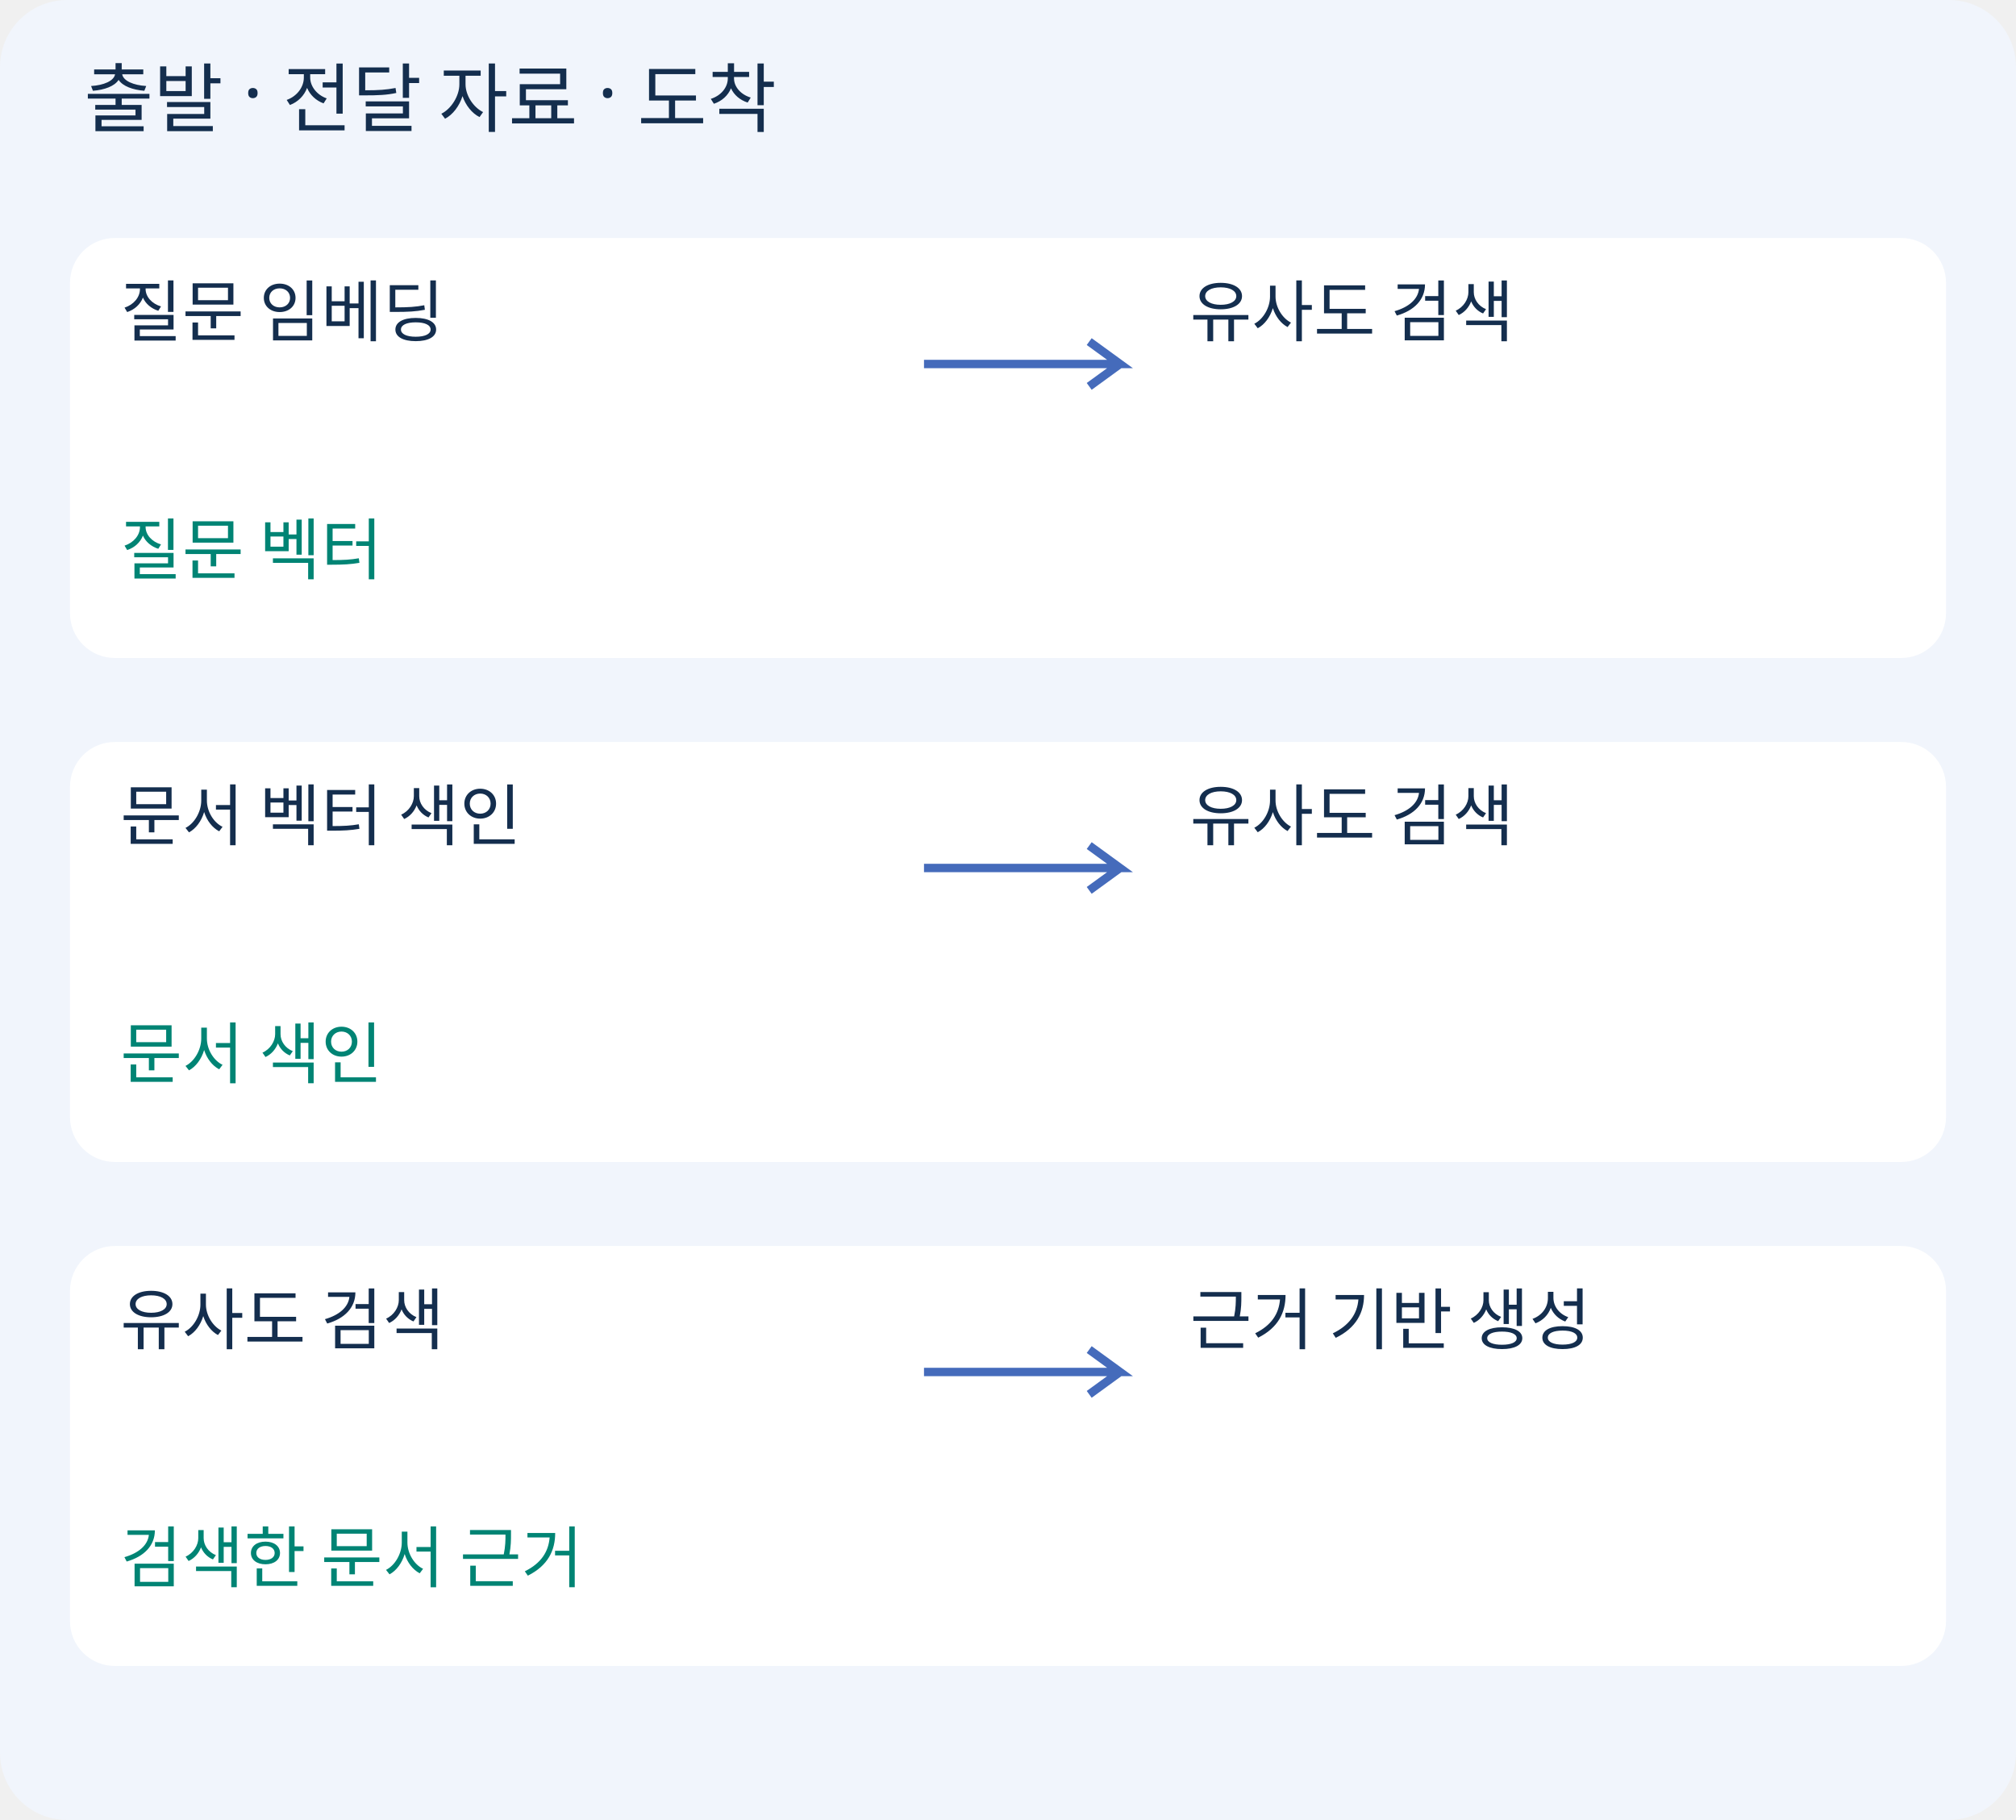
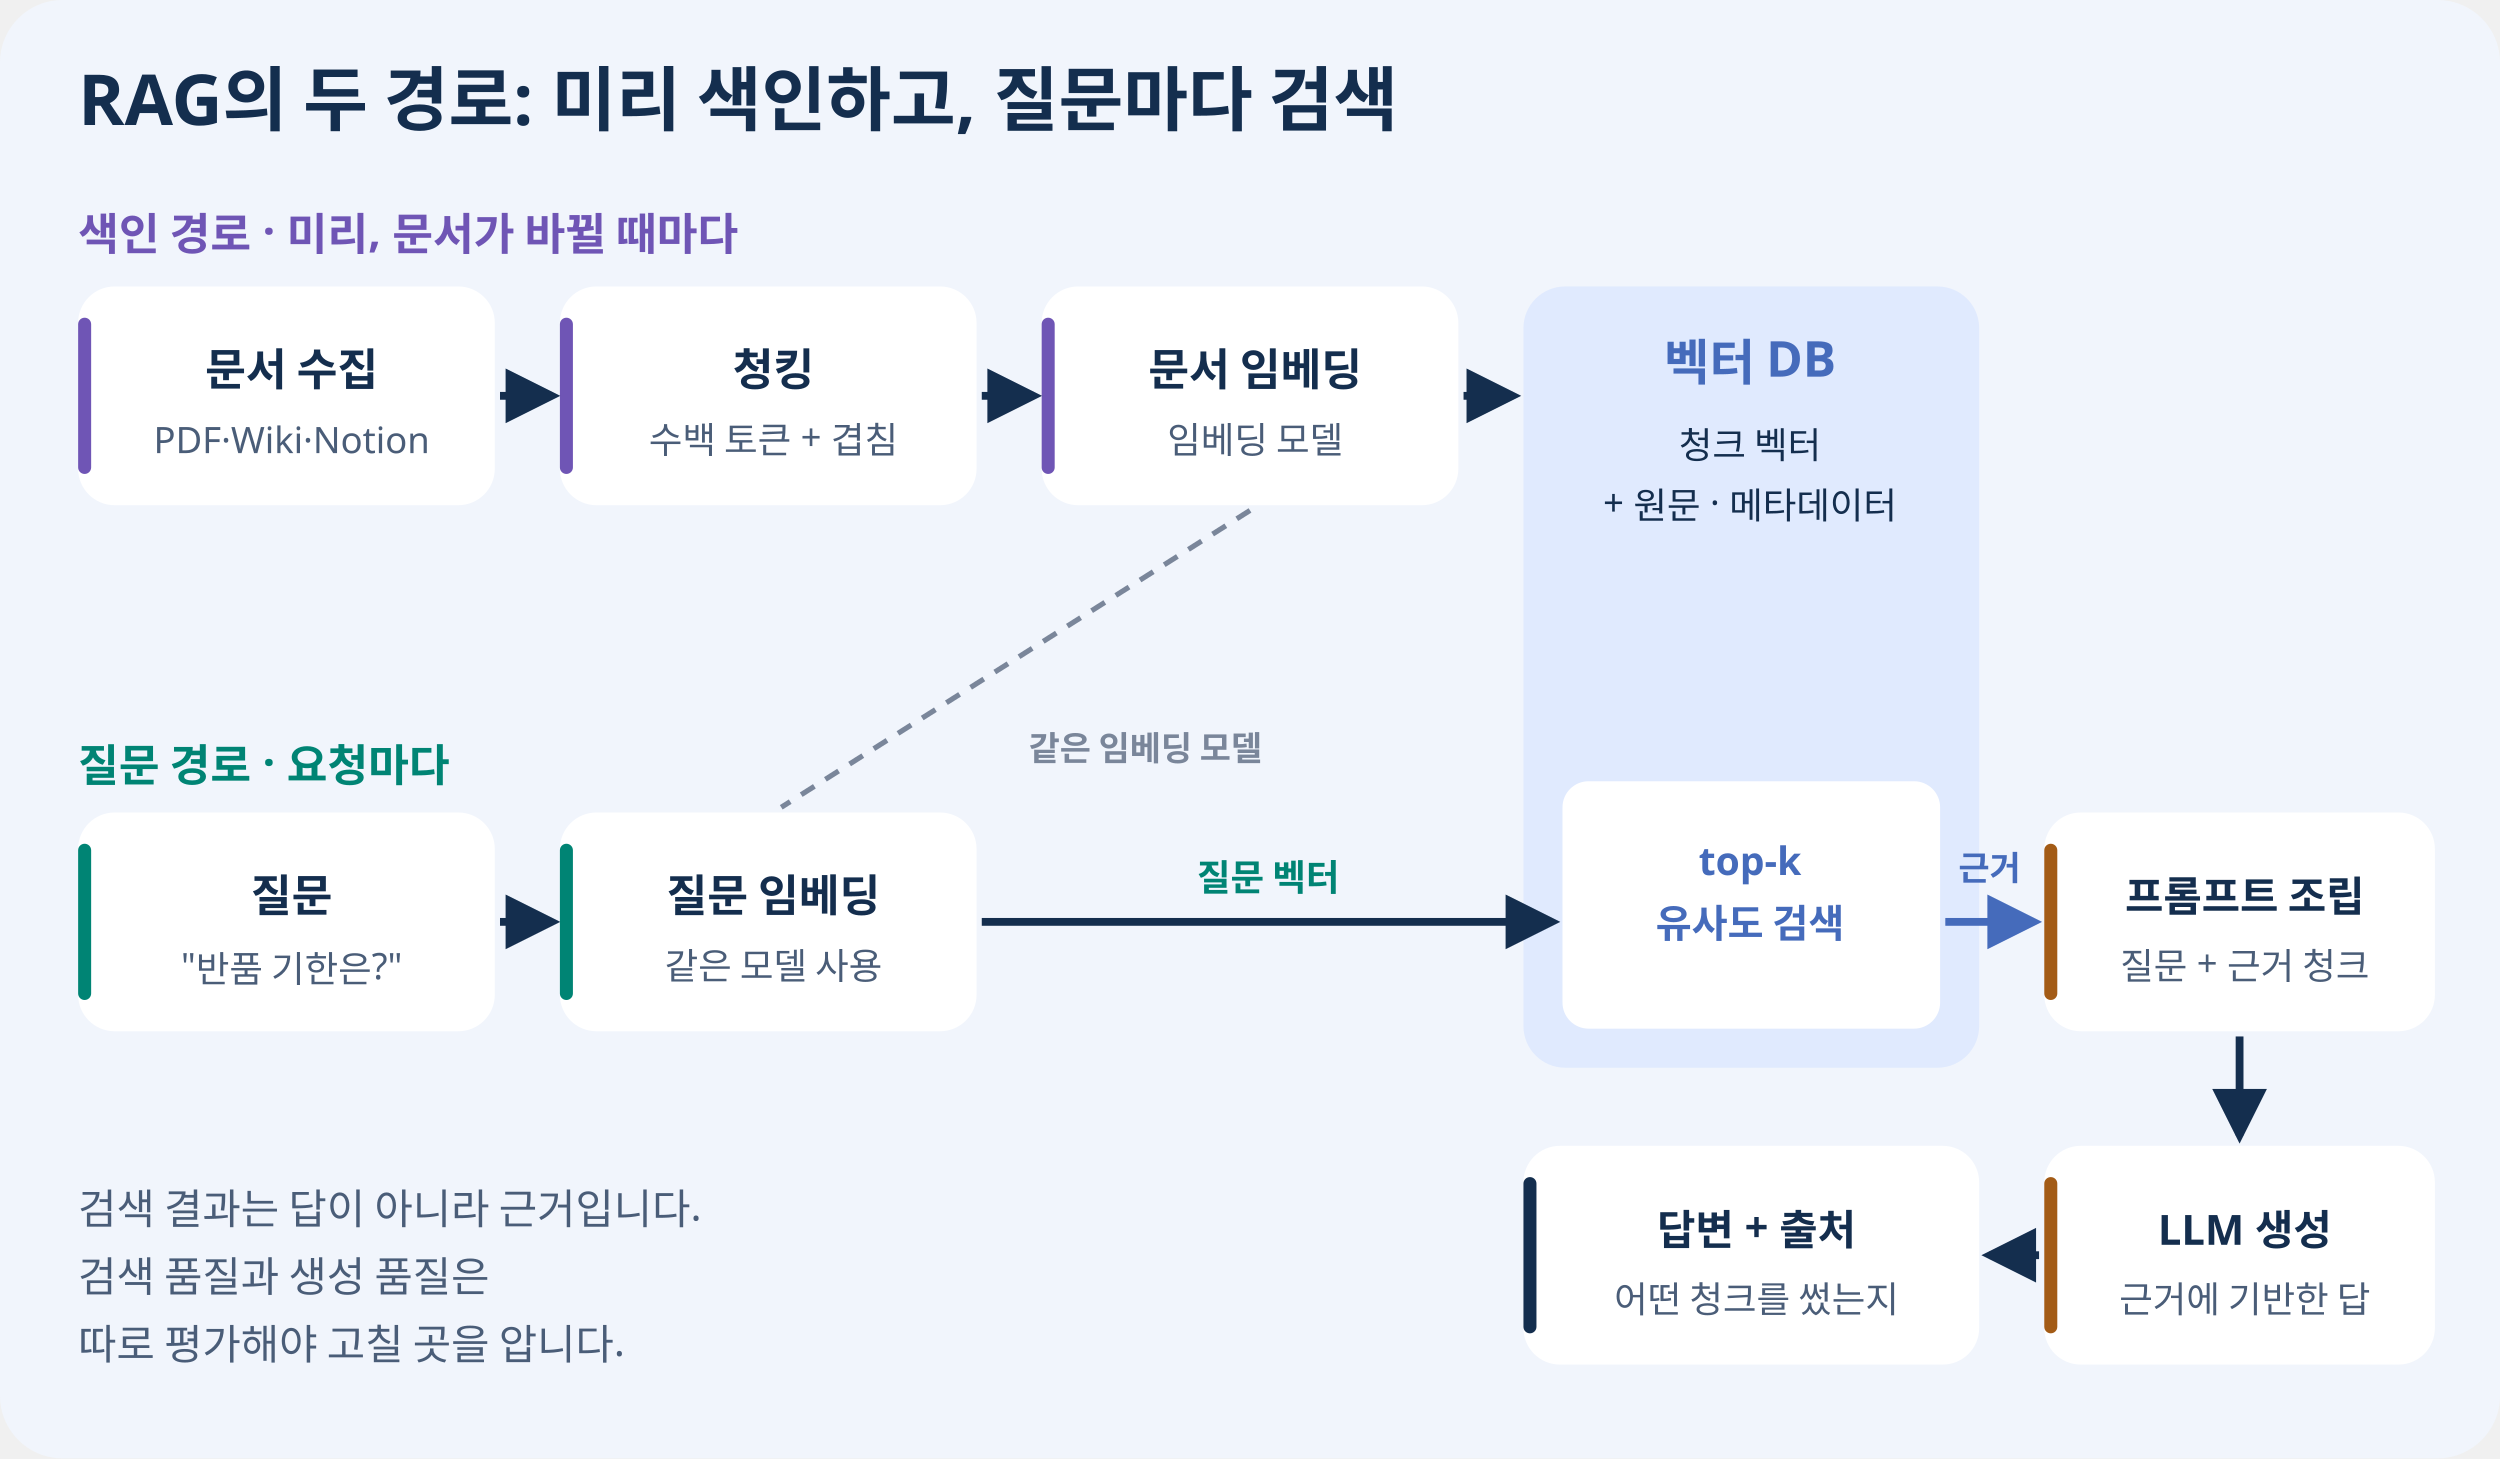
- <svg xmlns="http://www.w3.org/2000/svg" width="720" height="650" viewBox="0 0 720 650" role="img" aria-labelledby="title">
+ <svg xmlns="http://www.w3.org/2000/svg" width="960" height="560" viewBox="0 0 960 560" role="img" aria-labelledby="title">
+   <defs>
+     <marker id="a-navy" viewBox="0 0 10 10" refX="8.5" refY="5" markerWidth="7" markerHeight="7" orient="auto-start-reverse">
+       <path d="M0 0L10 5L0 10z" fill="#142e4e" />
+     </marker>
+     <marker id="a-blue" viewBox="0 0 10 10" refX="8.5" refY="5" markerWidth="7" markerHeight="7" orient="auto-start-reverse">
+       <path d="M0 0L10 5L0 10z" fill="#456bbb" />
+     </marker>
+     <marker id="a-green" viewBox="0 0 10 10" refX="8.5" refY="5" markerWidth="7" markerHeight="7" orient="auto-start-reverse">
+       <path d="M0 0L10 5L0 10z" fill="#008474" />
+     </marker>
+     <marker id="a-orange" viewBox="0 0 10 10" refX="8.5" refY="5" markerWidth="7" markerHeight="7" orient="auto-start-reverse">
+       <path d="M0 0L10 5L0 10z" fill="#a35b16" />
+     </marker>
+     <marker id="a-red" viewBox="0 0 10 10" refX="8.5" refY="5" markerWidth="7" markerHeight="7" orient="auto-start-reverse">
+       <path d="M0 0L10 5L0 10z" fill="#b3261e" />
+     </marker>
+     <marker id="a-gray" viewBox="0 0 10 10" refX="8.5" refY="5" markerWidth="7" markerHeight="7" orient="auto-start-reverse">
+       <path d="M0 0L10 5L0 10z" fill="#7a869a" />
+     </marker>
+     <marker id="a-purple" viewBox="0 0 10 10" refX="8.5" refY="5" markerWidth="7" markerHeight="7" orient="auto-start-reverse">
+       <path d="M0 0L10 5L0 10z" fill="#6f55b5" />
+     </marker>
+   </defs>
  <rect width="100%" height="100%" rx="24" fill="#f1f5fc" />
  <g font-family="system-ui, sans-serif">
-     <text x="30" y="45" font-size="27" fill="#142e4e">출발 · 전달 자료 · 도착</text>
-     <rect x="25" y="85" width="670" height="150" rx="16" fill="white" />
-     <text x="43" y="120" font-size="24" fill="#142e4e">질문 임베딩</text>
-     <text x="425" y="120" font-size="24" fill="#142e4e">유사도 검색</text>
-     <path d="M330 130H400L389 122M400 130L389 138" fill="none" stroke="#456bbb" stroke-width="3" />
-     <text x="43" y="205" font-size="24" fill="#008474">질문 벡터</text>
-     <rect x="25" y="265" width="670" height="150" rx="16" fill="white" />
-     <text x="43" y="300" font-size="24" fill="#142e4e">문서 벡터 색인</text>
-     <text x="425" y="300" font-size="24" fill="#142e4e">유사도 검색</text>
-     <path d="M330 310H400L389 302M400 310L389 318" fill="none" stroke="#456bbb" stroke-width="3" />
-     <text x="43" y="385" font-size="24" fill="#008474">문서 색인</text>
-     <rect x="25" y="445" width="670" height="150" rx="16" fill="white" />
-     <text x="43" y="480" font-size="24" fill="#142e4e">유사도 검색</text>
-     <text x="425" y="480" font-size="24" fill="#142e4e">근거 기반 생성</text>
-     <path d="M330 490H400L389 482M400 490L389 498" fill="none" stroke="#456bbb" stroke-width="3" />
-     <text x="43" y="565" font-size="24" fill="#008474">검색한 문서 근거</text>
+     <text x="30" y="48" font-size="27" fill="#142e4e" font-weight="700">RAG의 두 경로: 미리 색인하고, 질문마다 검색</text>
+     <text x="30" y="96" font-size="17" fill="#6f55b5" font-weight="700" text-anchor="start">색인 경로 · 미리, 문서가 바뀔 때마다</text>
+     <rect x="30" y="110" width="160" height="84" rx="14" fill="white" />
+     <rect x="30" y="122" width="5" height="60" rx="2.5" fill="#6f55b5" />
+     <text x="112.0" y="148.0" font-size="17" fill="#142e4e" font-weight="700" text-anchor="middle">문서 수집</text>
+     <text x="112.0" y="174.0" font-size="14" fill="#4a5d78" font-weight="400" text-anchor="middle">PDF·Wiki·Notion</text>
+     <rect x="215" y="110" width="160" height="84" rx="14" fill="white" />
+     <rect x="215" y="122" width="5" height="60" rx="2.5" fill="#6f55b5" />
+     <text x="297.0" y="148.0" font-size="17" fill="#142e4e" font-weight="700" text-anchor="middle">청킹</text>
+     <text x="297.0" y="174.0" font-size="14" fill="#4a5d78" font-weight="400" text-anchor="middle">수백 토큰 + 겹침</text>
+     <rect x="400" y="110" width="160" height="84" rx="14" fill="white" />
+     <rect x="400" y="122" width="5" height="60" rx="2.5" fill="#6f55b5" />
+     <text x="482.0" y="148.0" font-size="17" fill="#142e4e" font-weight="700" text-anchor="middle">문서 임베딩</text>
+     <text x="482.0" y="174.0" font-size="14" fill="#4a5d78" font-weight="400" text-anchor="middle">임베딩 모델</text>
+     <path d="M192 152L212 152" fill="none" stroke="#142e4e" stroke-width="3" marker-end="url(#a-navy)" />
+     <path d="M377 152L397 152" fill="none" stroke="#142e4e" stroke-width="3" marker-end="url(#a-navy)" />
+     <rect x="585" y="110" width="175" height="300" rx="16" fill="#e0eafe" />
+     <text x="672" y="146" font-size="19" fill="#456bbb" font-weight="700" text-anchor="middle">벡터 DB</text>
+     <text x="672" y="176" font-size="14" fill="#142e4e" font-weight="400" text-anchor="middle">청크 벡터</text>
+     <text x="672" y="198" font-size="14" fill="#142e4e" font-weight="400" text-anchor="middle">+ 원문 · 메타데이터</text>
+     <rect x="600" y="300" width="145" height="95" rx="10" fill="white" />
+     <text x="672" y="336" font-size="15" fill="#456bbb" font-weight="700" text-anchor="middle">top-k</text>
+     <text x="672" y="360" font-size="15" fill="#456bbb" font-weight="700" text-anchor="middle">유사도 검색</text>
+     <path d="M562 152L581 152" fill="none" stroke="#142e4e" stroke-width="3" marker-end="url(#a-navy)" />
+     <text x="30" y="300" font-size="17" fill="#008474" font-weight="700" text-anchor="start">질문 경로 · 요청마다</text>
+     <rect x="30" y="312" width="160" height="84" rx="14" fill="white" />
+     <rect x="30" y="324" width="5" height="60" rx="2.5" fill="#008474" />
+     <text x="112.0" y="350.0" font-size="17" fill="#142e4e" font-weight="700" text-anchor="middle">질문</text>
+     <text x="112.0" y="376.0" font-size="14" fill="#4a5d78" font-weight="400" text-anchor="middle">"반품 기한은?"</text>
+     <rect x="215" y="312" width="160" height="84" rx="14" fill="white" />
+     <rect x="215" y="324" width="5" height="60" rx="2.5" fill="#008474" />
+     <text x="297.0" y="350.0" font-size="17" fill="#142e4e" font-weight="700" text-anchor="middle">질문 임베딩</text>
+     <text x="297.0" y="376.0" font-size="14" fill="#4a5d78" font-weight="400" text-anchor="middle">같은 모델 사용</text>
+     <path d="M192 354L212 354" fill="none" stroke="#142e4e" stroke-width="3" marker-end="url(#a-navy)" />
+     <path d="M377 354L596 354" fill="none" stroke="#142e4e" stroke-width="3" marker-end="url(#a-navy)" />
+     <text x="487" y="342" font-size="14" fill="#008474" font-weight="700" text-anchor="middle">질문 벡터</text>
+     <path d="M480 196 L 300 310" fill="none" stroke="#7a869a" stroke-width="2" stroke-dasharray="6 5" />
+     <text x="395" y="292" font-size="13" fill="#7a869a" font-weight="700" text-anchor="start">같은 임베딩 모델</text>
+     <rect x="785" y="312" width="150" height="84" rx="14" fill="white" />
+     <rect x="785" y="324" width="5" height="60" rx="2.5" fill="#a35b16" />
+     <text x="862.0" y="350.0" font-size="16" fill="#142e4e" font-weight="700" text-anchor="middle">프롬프트 조립</text>
+     <text x="862.0" y="376.0" font-size="14" fill="#4a5d78" font-weight="400" text-anchor="middle">질문 + 근거 청크</text>
+     <path d="M747 354L781 354" fill="none" stroke="#456bbb" stroke-width="3" marker-end="url(#a-blue)" />
+     <text x="764" y="338" font-size="13" fill="#456bbb" font-weight="700" text-anchor="middle">근거</text>
+     <rect x="785" y="440" width="150" height="84" rx="14" fill="white" />
+     <rect x="785" y="452" width="5" height="60" rx="2.5" fill="#a35b16" />
+     <text x="862.0" y="478.0" font-size="16" fill="#142e4e" font-weight="700" text-anchor="middle">LLM 생성</text>
+     <text x="862.0" y="504.0" font-size="14" fill="#4a5d78" font-weight="400" text-anchor="middle">근거에 기반한 답</text>
+     <path d="M860 398L860 436" fill="none" stroke="#142e4e" stroke-width="3" marker-end="url(#a-navy)" />
+     <rect x="585" y="440" width="175" height="84" rx="14" fill="white" />
+     <rect x="585" y="452" width="5" height="60" rx="2.5" fill="#142e4e" />
+     <text x="674.5" y="478.0" font-size="16" fill="#142e4e" font-weight="700" text-anchor="middle">답변 + 출처</text>
+     <text x="674.5" y="504.0" font-size="14" fill="#4a5d78" font-weight="400" text-anchor="middle">어떤 청크를 썼는지</text>
+     <path d="M783 482L764 482" fill="none" stroke="#142e4e" stroke-width="3" marker-end="url(#a-navy)" />
+     <text x="30" y="470" font-size="16" fill="#4a5d78" font-weight="400" text-anchor="start">검색 결과는 답이 아니라 근거입니다.</text>
+     <text x="30" y="496" font-size="16" fill="#4a5d78" font-weight="400" text-anchor="start">검색 품질과 생성 품질은</text>
+     <text x="30" y="522" font-size="16" fill="#4a5d78" font-weight="400" text-anchor="start">따로 평가해야 고칠 곳을 압니다.</text>
  </g>
</svg>
